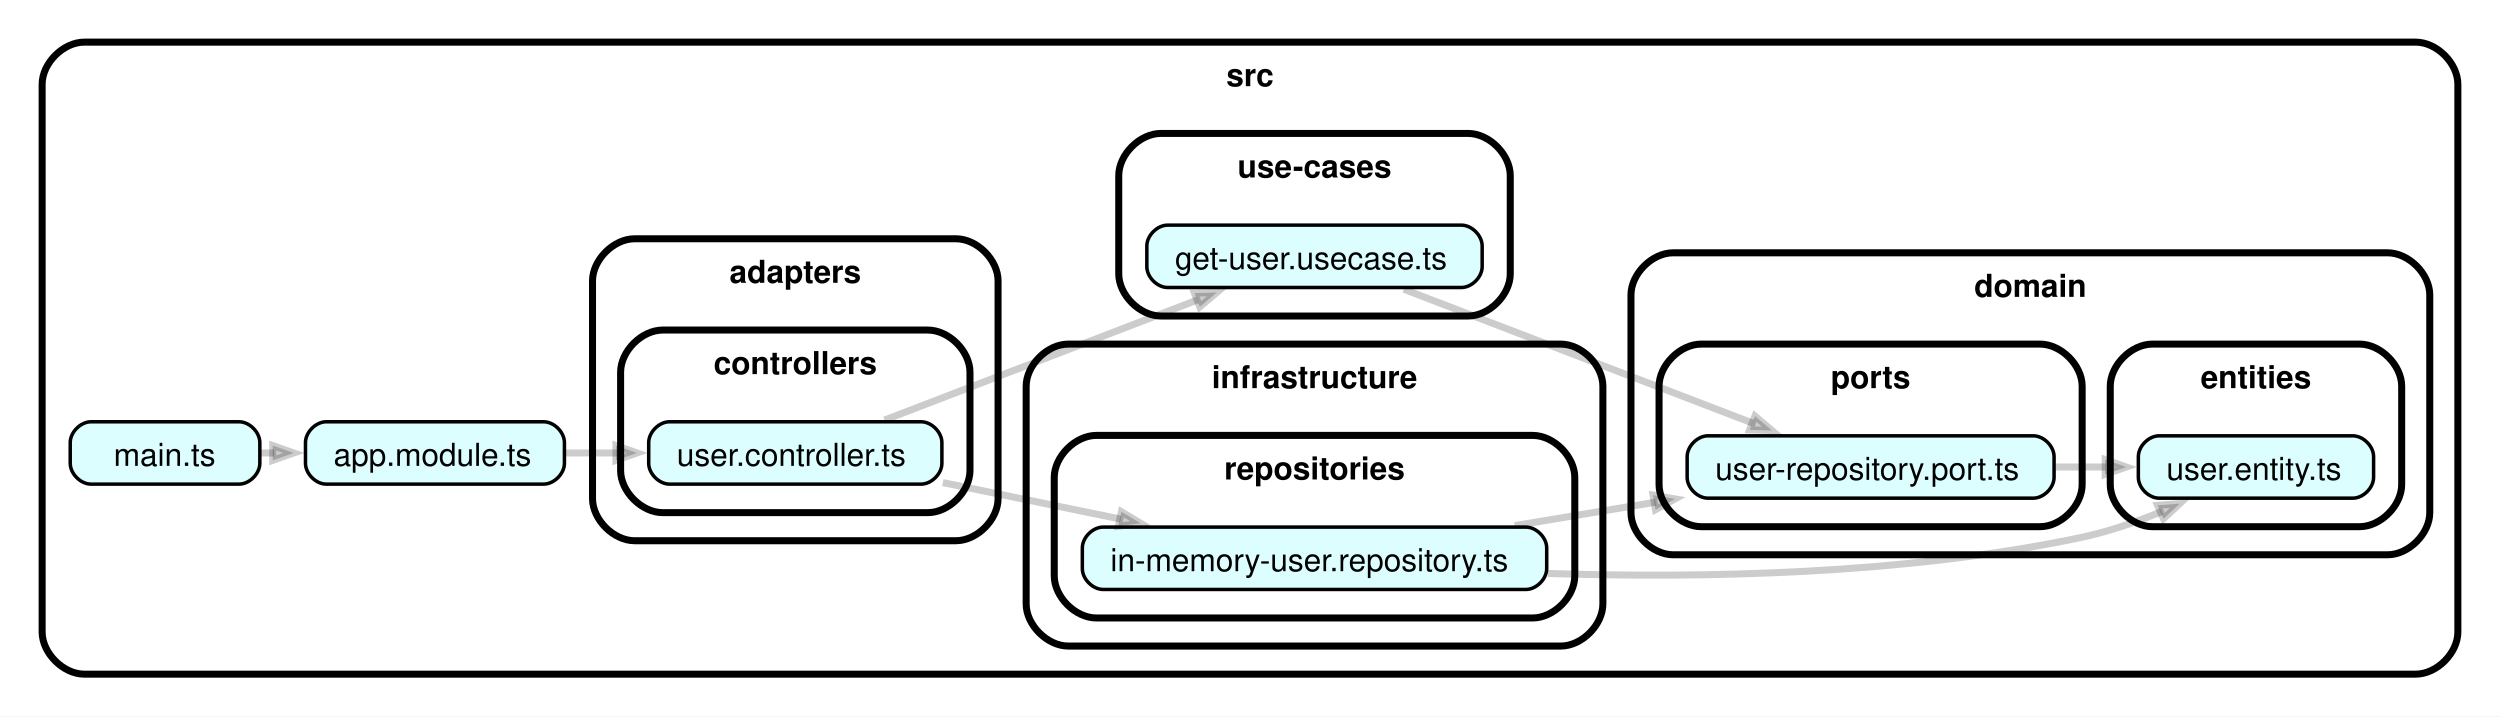
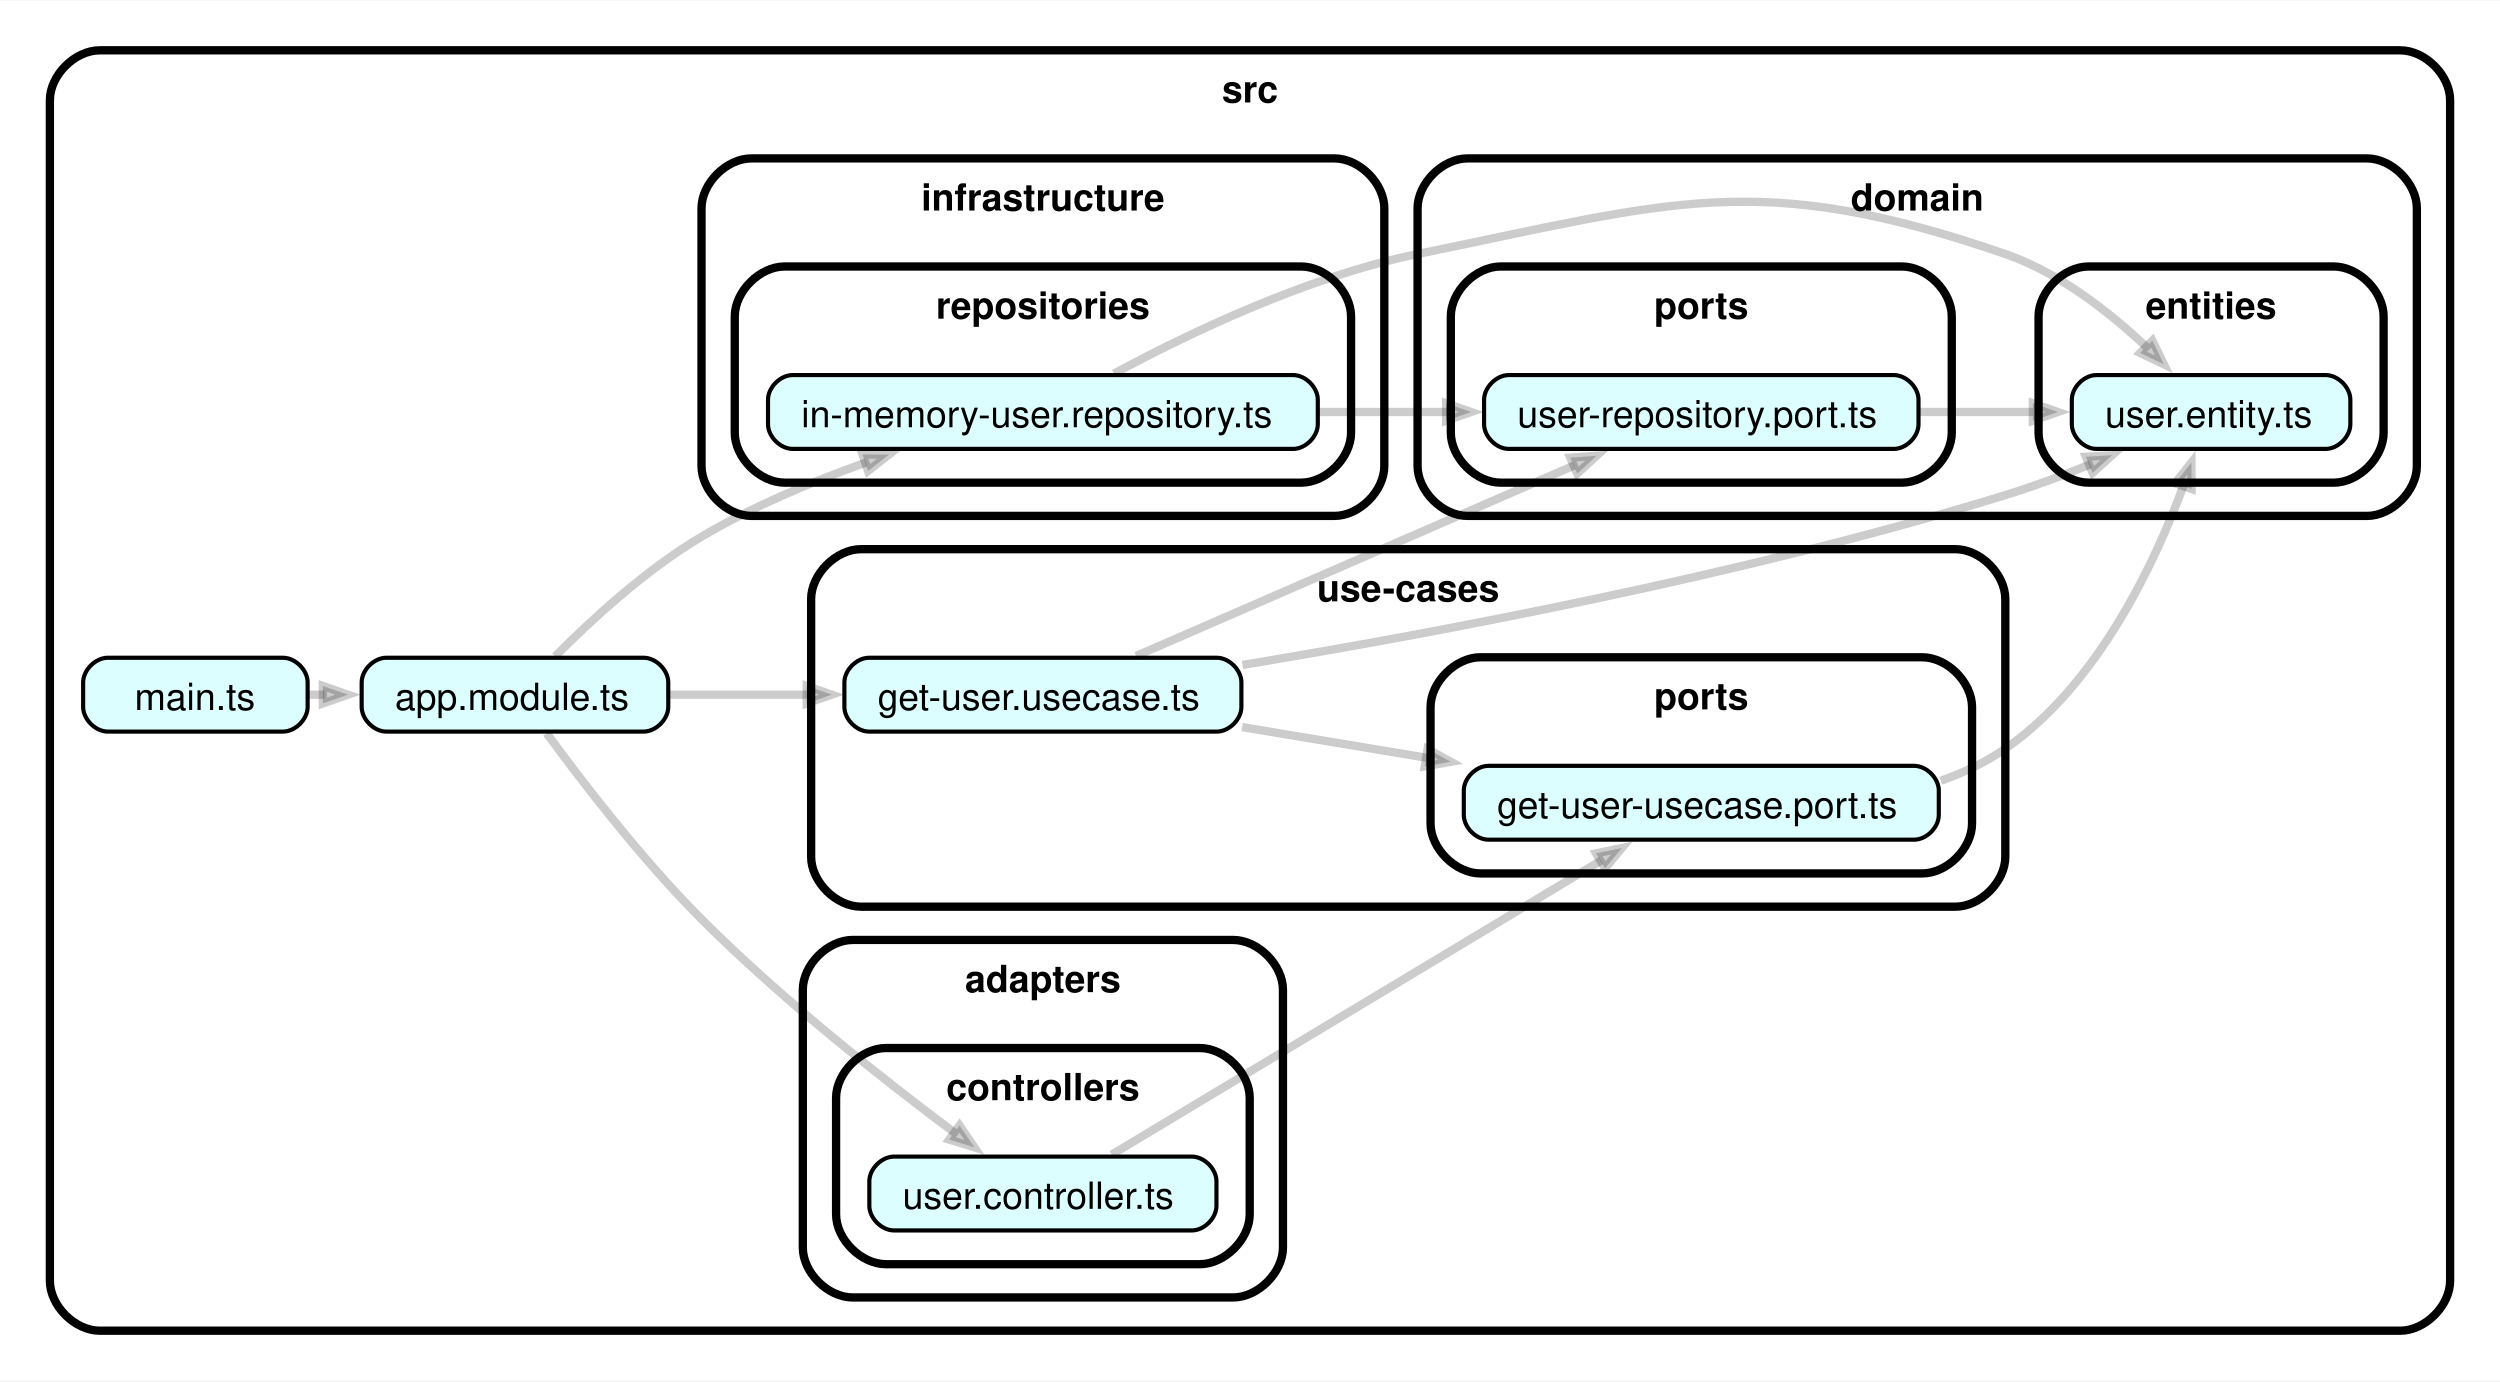
- <svg xmlns="http://www.w3.org/2000/svg" xmlns:xlink="http://www.w3.org/1999/xlink" width="712pt" height="204pt" viewBox="0.00 0.00 712.00 204.00">
-   <g id="graph0" class="graph" transform="scale(1 1) rotate(0) translate(4 200)">
-     <polygon fill="white" stroke="none" points="-4,4 -4,-200 708,-200 708,4 -4,4" />
+ <svg xmlns="http://www.w3.org/2000/svg" xmlns:xlink="http://www.w3.org/1999/xlink" width="601pt" height="332pt" viewBox="0.00 0.00 601.38 332.00">
+   <g id="graph0" class="graph" transform="scale(1 1) rotate(0) translate(4 328)">
+     <polygon fill="white" stroke="none" points="-4,4 -4,-328 597.38,-328 597.38,4 -4,4" />
    <g id="clust1" class="cluster">
-       <path fill="#ffffff" stroke="black" stroke-width="2" d="M20,-8C20,-8 684,-8 684,-8 690,-8 696,-14 696,-20 696,-20 696,-176 696,-176 696,-182 690,-188 684,-188 684,-188 20,-188 20,-188 14,-188 8,-182 8,-176 8,-176 8,-20 8,-20 8,-14 14,-8 20,-8" />
-       <text text-anchor="middle" x="352" y="-175.45" font-family="Helvetica,sans-Serif" font-weight="bold" font-size="9.00">src</text>
+       <path fill="#ffffff" stroke="black" stroke-width="2" d="M20,-8C20,-8 573.38,-8 573.38,-8 579.38,-8 585.38,-14 585.38,-20 585.38,-20 585.38,-304 585.38,-304 585.38,-310 579.38,-316 573.38,-316 573.38,-316 20,-316 20,-316 14,-316 8,-310 8,-304 8,-304 8,-20 8,-20 8,-14 14,-8 20,-8" />
+       <text text-anchor="middle" x="296.69" y="-303.45" font-family="Helvetica,sans-Serif" font-weight="bold" font-size="9.00">src</text>
    </g>
    <g id="clust2" class="cluster">
-       <path fill="#ffffff" stroke="black" stroke-width="2" d="M176.75,-46C176.75,-46 268.25,-46 268.25,-46 274.25,-46 280.25,-52 280.25,-58 280.25,-58 280.25,-120 280.25,-120 280.25,-126 274.25,-132 268.25,-132 268.25,-132 176.75,-132 176.75,-132 170.75,-132 164.75,-126 164.75,-120 164.75,-120 164.75,-58 164.75,-58 164.75,-52 170.75,-46 176.75,-46" />
-       <text text-anchor="middle" x="222.5" y="-119.45" font-family="Helvetica,sans-Serif" font-weight="bold" font-size="9.00">adapters</text>
+       <path fill="#ffffff" stroke="black" stroke-width="2" d="M201.12,-16C201.12,-16 292.62,-16 292.62,-16 298.62,-16 304.62,-22 304.62,-28 304.62,-28 304.62,-90 304.62,-90 304.62,-96 298.62,-102 292.62,-102 292.62,-102 201.12,-102 201.12,-102 195.12,-102 189.12,-96 189.12,-90 189.12,-90 189.12,-28 189.12,-28 189.12,-22 195.12,-16 201.12,-16" />
+       <text text-anchor="middle" x="246.88" y="-89.45" font-family="Helvetica,sans-Serif" font-weight="bold" font-size="9.00">adapters</text>
    </g>
    <g id="clust3" class="cluster">
-       <path fill="#ffffff" stroke="black" stroke-width="2" d="M184.75,-54C184.75,-54 260.25,-54 260.25,-54 266.25,-54 272.25,-60 272.25,-66 272.25,-66 272.25,-94 272.25,-94 272.25,-100 266.25,-106 260.25,-106 260.25,-106 184.75,-106 184.75,-106 178.75,-106 172.75,-100 172.75,-94 172.75,-94 172.75,-66 172.75,-66 172.75,-60 178.75,-54 184.75,-54" />
-       <text text-anchor="middle" x="222.5" y="-93.45" font-family="Helvetica,sans-Serif" font-weight="bold" font-size="9.00">controllers</text>
+       <path fill="#ffffff" stroke="black" stroke-width="2" d="M209.12,-24C209.12,-24 284.62,-24 284.62,-24 290.62,-24 296.62,-30 296.62,-36 296.62,-36 296.62,-64 296.62,-64 296.62,-70 290.62,-76 284.62,-76 284.62,-76 209.12,-76 209.12,-76 203.12,-76 197.12,-70 197.12,-64 197.12,-64 197.12,-36 197.12,-36 197.12,-30 203.12,-24 209.12,-24" />
+       <text text-anchor="middle" x="246.88" y="-63.45" font-family="Helvetica,sans-Serif" font-weight="bold" font-size="9.00">controllers</text>
    </g>
    <g id="clust4" class="cluster">
-       <path fill="#ffffff" stroke="black" stroke-width="2" d="M472.5,-42C472.5,-42 676,-42 676,-42 682,-42 688,-48 688,-54 688,-54 688,-116 688,-116 688,-122 682,-128 676,-128 676,-128 472.5,-128 472.5,-128 466.5,-128 460.5,-122 460.5,-116 460.5,-116 460.5,-54 460.5,-54 460.5,-48 466.5,-42 472.5,-42" />
-       <text text-anchor="middle" x="574.25" y="-115.45" font-family="Helvetica,sans-Serif" font-weight="bold" font-size="9.00">domain</text>
+       <path fill="#ffffff" stroke="black" stroke-width="2" d="M349,-204C349,-204 565.38,-204 565.38,-204 571.38,-204 577.38,-210 577.38,-216 577.38,-216 577.38,-278 577.38,-278 577.38,-284 571.38,-290 565.38,-290 565.38,-290 349,-290 349,-290 343,-290 337,-284 337,-278 337,-278 337,-216 337,-216 337,-210 343,-204 349,-204" />
+       <text text-anchor="middle" x="457.19" y="-277.45" font-family="Helvetica,sans-Serif" font-weight="bold" font-size="9.00">domain</text>
    </g>
    <g id="clust5" class="cluster">
-       <path fill="#ffffff" stroke="black" stroke-width="2" d="M609,-50C609,-50 668,-50 668,-50 674,-50 680,-56 680,-62 680,-62 680,-90 680,-90 680,-96 674,-102 668,-102 668,-102 609,-102 609,-102 603,-102 597,-96 597,-90 597,-90 597,-62 597,-62 597,-56 603,-50 609,-50" />
-       <text text-anchor="middle" x="638.5" y="-89.45" font-family="Helvetica,sans-Serif" font-weight="bold" font-size="9.00">entities</text>
+       <path fill="#ffffff" stroke="black" stroke-width="2" d="M498.38,-212C498.38,-212 557.38,-212 557.38,-212 563.38,-212 569.38,-218 569.38,-224 569.38,-224 569.38,-252 569.38,-252 569.38,-258 563.38,-264 557.38,-264 557.38,-264 498.38,-264 498.38,-264 492.38,-264 486.38,-258 486.38,-252 486.38,-252 486.38,-224 486.38,-224 486.38,-218 492.38,-212 498.38,-212" />
+       <text text-anchor="middle" x="527.88" y="-251.45" font-family="Helvetica,sans-Serif" font-weight="bold" font-size="9.00">entities</text>
    </g>
    <g id="clust6" class="cluster">
-       <path fill="#ffffff" stroke="black" stroke-width="2" d="M480.5,-50C480.5,-50 577,-50 577,-50 583,-50 589,-56 589,-62 589,-62 589,-90 589,-90 589,-96 583,-102 577,-102 577,-102 480.5,-102 480.5,-102 474.5,-102 468.5,-96 468.5,-90 468.5,-90 468.5,-62 468.5,-62 468.5,-56 474.5,-50 480.5,-50" />
-       <text text-anchor="middle" x="528.75" y="-89.45" font-family="Helvetica,sans-Serif" font-weight="bold" font-size="9.00">ports</text>
+       <path fill="#ffffff" stroke="black" stroke-width="2" d="M357,-212C357,-212 453.5,-212 453.5,-212 459.5,-212 465.5,-218 465.5,-224 465.5,-224 465.5,-252 465.5,-252 465.5,-258 459.5,-264 453.5,-264 453.5,-264 357,-264 357,-264 351,-264 345,-258 345,-252 345,-252 345,-224 345,-224 345,-218 351,-212 357,-212" />
+       <text text-anchor="middle" x="405.25" y="-251.45" font-family="Helvetica,sans-Serif" font-weight="bold" font-size="9.00">ports</text>
    </g>
    <g id="clust7" class="cluster">
-       <path fill="#ffffff" stroke="black" stroke-width="2" d="M300.25,-16C300.25,-16 440.5,-16 440.5,-16 446.5,-16 452.5,-22 452.5,-28 452.5,-28 452.5,-90 452.5,-90 452.5,-96 446.5,-102 440.5,-102 440.5,-102 300.25,-102 300.25,-102 294.25,-102 288.25,-96 288.25,-90 288.25,-90 288.25,-28 288.25,-28 288.25,-22 294.25,-16 300.25,-16" />
-       <text text-anchor="middle" x="370.38" y="-89.45" font-family="Helvetica,sans-Serif" font-weight="bold" font-size="9.00">infrastructure</text>
+       <path fill="#ffffff" stroke="black" stroke-width="2" d="M176.75,-204C176.75,-204 317,-204 317,-204 323,-204 329,-210 329,-216 329,-216 329,-278 329,-278 329,-284 323,-290 317,-290 317,-290 176.75,-290 176.75,-290 170.75,-290 164.75,-284 164.75,-278 164.75,-278 164.75,-216 164.75,-216 164.75,-210 170.75,-204 176.75,-204" />
+       <text text-anchor="middle" x="246.88" y="-277.45" font-family="Helvetica,sans-Serif" font-weight="bold" font-size="9.00">infrastructure</text>
    </g>
    <g id="clust8" class="cluster">
-       <path fill="#ffffff" stroke="black" stroke-width="2" d="M308.25,-24C308.25,-24 432.5,-24 432.5,-24 438.5,-24 444.5,-30 444.5,-36 444.5,-36 444.5,-64 444.5,-64 444.5,-70 438.5,-76 432.5,-76 432.5,-76 308.25,-76 308.25,-76 302.25,-76 296.25,-70 296.25,-64 296.25,-64 296.25,-36 296.25,-36 296.25,-30 302.25,-24 308.25,-24" />
-       <text text-anchor="middle" x="370.38" y="-63.45" font-family="Helvetica,sans-Serif" font-weight="bold" font-size="9.00">repositories</text>
+       <path fill="#ffffff" stroke="black" stroke-width="2" d="M184.75,-212C184.75,-212 309,-212 309,-212 315,-212 321,-218 321,-224 321,-224 321,-252 321,-252 321,-258 315,-264 309,-264 309,-264 184.75,-264 184.75,-264 178.75,-264 172.75,-258 172.75,-252 172.75,-252 172.75,-224 172.75,-224 172.75,-218 178.75,-212 184.75,-212" />
+       <text text-anchor="middle" x="246.88" y="-251.45" font-family="Helvetica,sans-Serif" font-weight="bold" font-size="9.00">repositories</text>
    </g>
    <g id="clust9" class="cluster">
-       <path fill="#ffffff" stroke="black" stroke-width="2" d="M326.62,-110C326.62,-110 414.12,-110 414.12,-110 420.12,-110 426.12,-116 426.12,-122 426.12,-122 426.12,-150 426.12,-150 426.12,-156 420.12,-162 414.12,-162 414.12,-162 326.62,-162 326.62,-162 320.62,-162 314.62,-156 314.62,-150 314.62,-150 314.62,-122 314.62,-122 314.62,-116 320.62,-110 326.62,-110" />
-       <text text-anchor="middle" x="370.38" y="-149.45" font-family="Helvetica,sans-Serif" font-weight="bold" font-size="9.00">use-cases</text>
+       <path fill="#ffffff" stroke="black" stroke-width="2" d="M203.12,-110C203.12,-110 466.38,-110 466.38,-110 472.38,-110 478.38,-116 478.38,-122 478.38,-122 478.38,-184 478.38,-184 478.38,-190 472.38,-196 466.38,-196 466.38,-196 203.12,-196 203.12,-196 197.12,-196 191.12,-190 191.12,-184 191.12,-184 191.12,-122 191.12,-122 191.12,-116 197.12,-110 203.12,-110" />
+       <text text-anchor="middle" x="334.75" y="-183.45" font-family="Helvetica,sans-Serif" font-weight="bold" font-size="9.00">use-cases</text>
+     </g>
+     <g id="clust10" class="cluster">
+       <path fill="#ffffff" stroke="black" stroke-width="2" d="M352.12,-118C352.12,-118 458.38,-118 458.38,-118 464.38,-118 470.38,-124 470.38,-130 470.38,-130 470.38,-158 470.38,-158 470.38,-164 464.38,-170 458.38,-170 458.38,-170 352.12,-170 352.12,-170 346.12,-170 340.12,-164 340.12,-158 340.12,-158 340.12,-130 340.12,-130 340.12,-124 346.12,-118 352.12,-118" />
+       <text text-anchor="middle" x="405.25" y="-157.45" font-family="Helvetica,sans-Serif" font-weight="bold" font-size="9.00">ports</text>
    </g>
    <g id="node1" class="node">
      <g id="a_node1">
        <a xlink:href="src/adapters/controllers/user.controller.ts" xlink:title="user.controller.ts">
-           <path fill="#ddfeff" stroke="black" d="M258.33,-79.88C258.33,-79.88 186.67,-79.88 186.67,-79.88 183.71,-79.88 180.75,-76.92 180.75,-73.96 180.75,-73.96 180.75,-68.04 180.75,-68.04 180.75,-65.08 183.71,-62.12 186.67,-62.12 186.67,-62.12 258.33,-62.12 258.33,-62.12 261.29,-62.12 264.25,-65.08 264.25,-68.04 264.25,-68.04 264.25,-73.96 264.25,-73.96 264.25,-76.92 261.29,-79.88 258.33,-79.88" />
-           <text text-anchor="start" x="188.75" y="-67.33" font-family="Helvetica,sans-Serif" font-size="9.00">user.controller.ts</text>
+           <path fill="#ddfeff" stroke="black" d="M282.71,-49.88C282.71,-49.88 211.04,-49.88 211.04,-49.88 208.08,-49.88 205.12,-46.92 205.12,-43.96 205.12,-43.96 205.12,-38.04 205.12,-38.04 205.12,-35.08 208.08,-32.12 211.04,-32.12 211.04,-32.12 282.71,-32.12 282.71,-32.12 285.67,-32.12 288.62,-35.08 288.62,-38.04 288.62,-38.04 288.62,-43.96 288.62,-43.96 288.62,-46.92 285.67,-49.88 282.71,-49.88" />
+           <text text-anchor="start" x="213.12" y="-37.33" font-family="Helvetica,sans-Serif" font-size="9.00">user.controller.ts</text>
        </a>
      </g>
    </g>
    <g id="node2" class="node">
      <g id="a_node2">
-         <a xlink:href="src/infrastructure/repositories/in-memory-user.repository.ts" xlink:title="in-memory-user.repository.ts">
-           <path fill="#ddfeff" stroke="black" d="M430.58,-49.88C430.58,-49.88 310.17,-49.88 310.17,-49.88 307.21,-49.88 304.25,-46.92 304.25,-43.96 304.25,-43.96 304.25,-38.04 304.25,-38.04 304.25,-35.08 307.21,-32.12 310.17,-32.12 310.17,-32.12 430.58,-32.12 430.58,-32.12 433.54,-32.12 436.5,-35.08 436.5,-38.04 436.5,-38.04 436.5,-43.96 436.5,-43.96 436.5,-46.92 433.54,-49.88 430.58,-49.88" />
-           <text text-anchor="start" x="312.25" y="-37.33" font-family="Helvetica,sans-Serif" font-size="9.00">in-memory-user.repository.ts</text>
+         <a xlink:href="src/use-cases/ports/get-user-usecase.port.ts" xlink:title="get-user-usecase.port.ts">
+           <path fill="#ddfeff" stroke="black" d="M456.46,-143.88C456.46,-143.88 354.04,-143.88 354.04,-143.88 351.08,-143.88 348.12,-140.92 348.12,-137.96 348.12,-137.96 348.12,-132.04 348.12,-132.04 348.12,-129.08 351.08,-126.12 354.04,-126.12 354.04,-126.12 456.46,-126.12 456.46,-126.12 459.42,-126.12 462.38,-129.08 462.38,-132.04 462.38,-132.04 462.38,-137.96 462.38,-137.96 462.38,-140.92 459.42,-143.88 456.46,-143.88" />
+           <text text-anchor="start" x="356.12" y="-131.32" font-family="Helvetica,sans-Serif" font-size="9.00">get-user-usecase.port.ts</text>
        </a>
      </g>
    </g>
    <g id="edge1" class="edge">
-       <path fill="none" stroke="#000000" stroke-width="2" stroke-opacity="0.2" d="M264.52,-62.56C280.24,-59.33 298.42,-55.59 315.18,-52.15" />
-       <polygon fill="#000000" fill-opacity="0.2" stroke="#000000" stroke-width="2" stroke-opacity="0.2" points="315.37,-54.25 320.83,-50.98 314.53,-50.14 315.37,-54.25" />
+       <path fill="none" stroke="#000000" stroke-width="2" stroke-opacity="0.2" d="M263.44,-50.36C291.07,-66.97 348.82,-101.68 381.12,-121.09" />
+       <polygon fill="#000000" fill-opacity="0.2" stroke="#000000" stroke-width="2" stroke-opacity="0.2" points="379.93,-122.83 386.15,-124.12 382.09,-119.23 379.93,-122.83" />
+     </g>
+     <g id="node6" class="node">
+       <g id="a_node6">
+         <a xlink:href="src/domain/entities/user.entity.ts" xlink:title="user.entity.ts">
+           <path fill="#ddfeff" stroke="black" d="M555.46,-237.88C555.46,-237.88 500.29,-237.88 500.29,-237.88 497.33,-237.88 494.38,-234.92 494.38,-231.96 494.38,-231.96 494.38,-226.04 494.38,-226.04 494.38,-223.08 497.33,-220.12 500.29,-220.12 500.29,-220.12 555.46,-220.12 555.46,-220.12 558.42,-220.12 561.38,-223.08 561.38,-226.04 561.38,-226.04 561.38,-231.96 561.38,-231.96 561.38,-234.92 558.42,-237.88 555.46,-237.88" />
+           <text text-anchor="start" x="502.38" y="-225.32" font-family="Helvetica,sans-Serif" font-size="9.00">user.entity.ts</text>
+         </a>
+       </g>
+     </g>
+     <g id="edge12" class="edge">
+       <path fill="none" stroke="#000000" stroke-width="2" stroke-opacity="0.2" d="M462.87,-140.3C468.38,-142.23 473.67,-144.74 478.38,-148 500.62,-163.38 514.34,-192.58 521.28,-211.4" />
+       <polygon fill="#000000" fill-opacity="0.2" stroke="#000000" stroke-width="2" stroke-opacity="0.2" points="519.21,-211.85 523.16,-216.84 523.18,-210.48 519.21,-211.85" />
    </g>
    <g id="node3" class="node">
      <g id="a_node3">
-         <a xlink:href="src/use-cases/get-user.usecase.ts" xlink:title="get-user.usecase.ts">
-           <path fill="#ddfeff" stroke="black" d="M412.21,-135.88C412.21,-135.88 328.54,-135.88 328.54,-135.88 325.58,-135.88 322.62,-132.92 322.62,-129.96 322.62,-129.96 322.62,-124.04 322.62,-124.04 322.62,-121.08 325.58,-118.12 328.54,-118.12 328.54,-118.12 412.21,-118.12 412.21,-118.12 415.17,-118.12 418.12,-121.08 418.12,-124.04 418.12,-124.04 418.12,-129.96 418.12,-129.96 418.12,-132.92 415.17,-135.88 412.21,-135.88" />
-           <text text-anchor="start" x="330.62" y="-123.33" font-family="Helvetica,sans-Serif" font-size="9.00">get-user.usecase.ts</text>
+         <a xlink:href="src/app.module.ts" xlink:title="app.module.ts">
+           <path fill="#ddfeff" stroke="black" d="M150.83,-169.88C150.83,-169.88 88.92,-169.88 88.92,-169.88 85.96,-169.88 83,-166.92 83,-163.96 83,-163.96 83,-158.04 83,-158.04 83,-155.08 85.96,-152.12 88.92,-152.12 88.92,-152.12 150.83,-152.12 150.83,-152.12 153.79,-152.12 156.75,-155.08 156.75,-158.04 156.75,-158.04 156.75,-163.96 156.75,-163.96 156.75,-166.92 153.79,-169.88 150.83,-169.88" />
+           <text text-anchor="start" x="91" y="-157.32" font-family="Helvetica,sans-Serif" font-size="9.00">app.module.ts</text>
        </a>
      </g>
    </g>
    <g id="edge2" class="edge">
-       <path fill="none" stroke="#000000" stroke-width="2" stroke-opacity="0.2" d="M247.92,-80.37C272.36,-89.76 310.11,-104.25 337.03,-114.58" />
-       <polygon fill="#000000" fill-opacity="0.2" stroke="#000000" stroke-width="2" stroke-opacity="0.2" points="336.18,-116.51 342.54,-116.7 337.69,-112.59 336.18,-116.51" />
-     </g>
-     <g id="node5" class="node">
-       <g id="a_node5">
-         <a xlink:href="src/domain/entities/user.entity.ts" xlink:title="user.entity.ts">
-           <path fill="#ddfeff" stroke="black" d="M666.08,-75.88C666.08,-75.88 610.92,-75.88 610.92,-75.88 607.96,-75.88 605,-72.92 605,-69.96 605,-69.96 605,-64.04 605,-64.04 605,-61.08 607.96,-58.12 610.92,-58.12 610.92,-58.12 666.08,-58.12 666.08,-58.12 669.04,-58.12 672,-61.08 672,-64.04 672,-64.04 672,-69.96 672,-69.96 672,-72.92 669.04,-75.88 666.08,-75.88" />
-           <text text-anchor="start" x="613" y="-63.33" font-family="Helvetica,sans-Serif" font-size="9.00">user.entity.ts</text>
-         </a>
-       </g>
-     </g>
-     <g id="edge5" class="edge">
-       <path fill="none" stroke="#000000" stroke-width="2" stroke-opacity="0.2" d="M436.86,-36.68C480.44,-35.29 538.72,-36.32 589,-47 596.56,-48.61 604.43,-51.34 611.58,-54.28" />
-       <polygon fill="#000000" fill-opacity="0.2" stroke="#000000" stroke-width="2" stroke-opacity="0.2" points="610.47,-56.09 616.8,-56.57 612.15,-52.24 610.47,-56.09" />
-     </g>
-     <g id="node6" class="node">
-       <g id="a_node6">
-         <a xlink:href="src/domain/ports/user-repository.port.ts" xlink:title="user-repository.port.ts">
-           <path fill="#ddfeff" stroke="black" d="M575.08,-75.88C575.08,-75.88 482.42,-75.88 482.42,-75.88 479.46,-75.88 476.5,-72.92 476.5,-69.96 476.5,-69.96 476.5,-64.04 476.5,-64.04 476.5,-61.08 479.46,-58.12 482.42,-58.12 482.42,-58.12 575.08,-58.12 575.08,-58.12 578.04,-58.12 581,-61.08 581,-64.04 581,-64.04 581,-69.96 581,-69.96 581,-72.92 578.04,-75.88 575.08,-75.88" />
-           <text text-anchor="start" x="484.5" y="-63.33" font-family="Helvetica,sans-Serif" font-size="9.00">user-repository.port.ts</text>
-         </a>
-       </g>
-     </g>
-     <g id="edge6" class="edge">
-       <path fill="none" stroke="#000000" stroke-width="2" stroke-opacity="0.2" d="M427.39,-50.31C440.4,-52.48 454.31,-54.79 467.49,-56.98" />
-       <polygon fill="#000000" fill-opacity="0.2" stroke="#000000" stroke-width="2" stroke-opacity="0.2" points="466.79,-58.99 473.05,-57.91 467.48,-54.85 466.79,-58.99" />
-     </g>
-     <g id="edge8" class="edge">
-       <path fill="none" stroke="#000000" stroke-width="2" stroke-opacity="0.2" d="M395.81,-117.62C422.55,-107.37 465.54,-90.87 495.14,-79.51" />
-       <polygon fill="#000000" fill-opacity="0.2" stroke="#000000" stroke-width="2" stroke-opacity="0.2" points="495.81,-81.5 500.66,-77.39 494.31,-77.58 495.81,-81.5" />
+       <path fill="none" stroke="#000000" stroke-width="2" stroke-opacity="0.2" d="M127.49,-151.73C135.65,-140.57 150.23,-121.53 164.75,-107 184,-87.73 208.55,-68.38 225.58,-55.66" />
+       <polygon fill="#000000" fill-opacity="0.2" stroke="#000000" stroke-width="2" stroke-opacity="0.2" points="226.81,-57.36 230.39,-52.11 224.32,-53.98 226.81,-57.36" />
    </g>
    <g id="node4" class="node">
      <g id="a_node4">
-         <a xlink:href="src/app.module.ts" xlink:title="app.module.ts">
-           <path fill="#ddfeff" stroke="black" d="M150.83,-79.88C150.83,-79.88 88.92,-79.88 88.92,-79.88 85.96,-79.88 83,-76.92 83,-73.96 83,-73.96 83,-68.04 83,-68.04 83,-65.08 85.96,-62.12 88.92,-62.12 88.92,-62.12 150.83,-62.12 150.83,-62.12 153.79,-62.12 156.75,-65.08 156.75,-68.04 156.75,-68.04 156.75,-73.96 156.75,-73.96 156.75,-76.92 153.79,-79.88 150.83,-79.88" />
-           <text text-anchor="start" x="91" y="-67.33" font-family="Helvetica,sans-Serif" font-size="9.00">app.module.ts</text>
+         <a xlink:href="src/infrastructure/repositories/in-memory-user.repository.ts" xlink:title="in-memory-user.repository.ts">
+           <path fill="#ddfeff" stroke="black" d="M307.08,-237.88C307.08,-237.88 186.67,-237.88 186.67,-237.88 183.71,-237.88 180.75,-234.92 180.75,-231.96 180.75,-231.96 180.75,-226.04 180.75,-226.04 180.75,-223.08 183.71,-220.12 186.67,-220.12 186.67,-220.12 307.08,-220.12 307.08,-220.12 310.04,-220.12 313,-223.08 313,-226.04 313,-226.04 313,-231.96 313,-231.96 313,-234.92 310.04,-237.88 307.08,-237.88" />
+           <text text-anchor="start" x="188.75" y="-225.32" font-family="Helvetica,sans-Serif" font-size="9.00">in-memory-user.repository.ts</text>
        </a>
      </g>
    </g>
    <g id="edge3" class="edge">
-       <path fill="none" stroke="#000000" stroke-width="2" stroke-opacity="0.2" d="M157.2,-71C161.92,-71 166.81,-71 171.7,-71" />
-       <polygon fill="#000000" fill-opacity="0.2" stroke="#000000" stroke-width="2" stroke-opacity="0.2" points="171.42,-73.1 177.42,-71 171.42,-68.9 171.42,-73.1" />
+       <path fill="none" stroke="#000000" stroke-width="2" stroke-opacity="0.2" d="M129.53,-170.2C137.89,-178.64 151.22,-191 164.75,-199 176.94,-206.21 191.17,-212.18 204.27,-216.84" />
+       <polygon fill="#000000" fill-opacity="0.2" stroke="#000000" stroke-width="2" stroke-opacity="0.2" points="203.46,-218.79 209.82,-218.74 204.82,-214.81 203.46,-218.79" />
+     </g>
+     <g id="node5" class="node">
+       <g id="a_node5">
+         <a xlink:href="src/use-cases/get-user.usecase.ts" xlink:title="get-user.usecase.ts">
+           <path fill="#ddfeff" stroke="black" d="M288.71,-169.88C288.71,-169.88 205.04,-169.88 205.04,-169.88 202.08,-169.88 199.12,-166.92 199.12,-163.96 199.12,-163.96 199.12,-158.04 199.12,-158.04 199.12,-155.08 202.08,-152.12 205.04,-152.12 205.04,-152.12 288.71,-152.12 288.71,-152.12 291.67,-152.12 294.62,-155.08 294.62,-158.04 294.62,-158.04 294.62,-163.96 294.62,-163.96 294.62,-166.92 291.67,-169.88 288.71,-169.88" />
+           <text text-anchor="start" x="207.12" y="-157.32" font-family="Helvetica,sans-Serif" font-size="9.00">get-user.usecase.ts</text>
+         </a>
+       </g>
    </g>
    <g id="edge4" class="edge">
-       <path fill="none" stroke="#000000" stroke-width="2" stroke-opacity="0.2" d="M581.42,-67C586.22,-67 591.05,-67 595.75,-67" />
-       <polygon fill="#000000" fill-opacity="0.2" stroke="#000000" stroke-width="2" stroke-opacity="0.2" points="595.56,-69.1 601.56,-67 595.56,-64.9 595.56,-69.1" />
+       <path fill="none" stroke="#000000" stroke-width="2" stroke-opacity="0.2" d="M157.03,-161C167.38,-161 178.92,-161 190.16,-161" />
+       <polygon fill="#000000" fill-opacity="0.2" stroke="#000000" stroke-width="2" stroke-opacity="0.2" points="190.06,-163.1 196.06,-161 190.06,-158.9 190.06,-163.1" />
+     </g>
+     <g id="edge6" class="edge">
+       <path fill="none" stroke="#000000" stroke-width="2" stroke-opacity="0.2" d="M263.98,-238.23C281.35,-247.61 310.14,-261.51 337,-267 398.56,-279.58 418.98,-287.5 478.38,-267 491.3,-262.54 503.41,-253.06 512.3,-244.68" />
+       <polygon fill="#000000" fill-opacity="0.2" stroke="#000000" stroke-width="2" stroke-opacity="0.2" points="513.77,-246.18 516.54,-240.46 510.81,-243.2 513.77,-246.18" />
    </g>
    <g id="node7" class="node">
      <g id="a_node7">
-         <a xlink:href="src/main.ts" xlink:title="main.ts">
-           <path fill="#ddfeff" stroke="black" d="M64.08,-79.88C64.08,-79.88 21.92,-79.88 21.92,-79.88 18.96,-79.88 16,-76.92 16,-73.96 16,-73.96 16,-68.04 16,-68.04 16,-65.08 18.96,-62.12 21.92,-62.12 21.92,-62.12 64.08,-62.12 64.08,-62.12 67.04,-62.12 70,-65.08 70,-68.04 70,-68.04 70,-73.96 70,-73.96 70,-76.92 67.04,-79.88 64.08,-79.88" />
-           <text text-anchor="start" x="28.38" y="-67.33" font-family="Helvetica,sans-Serif" font-size="9.00">main.ts</text>
+         <a xlink:href="src/domain/ports/user-repository.port.ts" xlink:title="user-repository.port.ts">
+           <path fill="#ddfeff" stroke="black" d="M451.58,-237.88C451.58,-237.88 358.92,-237.88 358.92,-237.88 355.96,-237.88 353,-234.92 353,-231.96 353,-231.96 353,-226.04 353,-226.04 353,-223.08 355.96,-220.12 358.92,-220.12 358.92,-220.12 451.58,-220.12 451.58,-220.12 454.54,-220.12 457.5,-223.08 457.5,-226.04 457.5,-226.04 457.5,-231.96 457.5,-231.96 457.5,-234.92 454.54,-237.88 451.58,-237.88" />
+           <text text-anchor="start" x="361" y="-225.32" font-family="Helvetica,sans-Serif" font-size="9.00">user-repository.port.ts</text>
        </a>
      </g>
    </g>
    <g id="edge7" class="edge">
-       <path fill="none" stroke="#000000" stroke-width="2" stroke-opacity="0.2" d="M70.19,-71C71.45,-71 72.74,-71 74.03,-71" />
-       <polygon fill="#000000" fill-opacity="0.2" stroke="#000000" stroke-width="2" stroke-opacity="0.2" points="73.67,-73.1 79.67,-71 73.67,-68.9 73.67,-73.1" />
+       <path fill="none" stroke="#000000" stroke-width="2" stroke-opacity="0.2" d="M313.29,-229C323.51,-229 334.04,-229 344.14,-229" />
+       <polygon fill="#000000" fill-opacity="0.2" stroke="#000000" stroke-width="2" stroke-opacity="0.2" points="343.86,-231.1 349.86,-229 343.86,-226.9 343.86,-231.1" />
+     </g>
+     <g id="edge11" class="edge">
+       <path fill="none" stroke="#000000" stroke-width="2" stroke-opacity="0.2" d="M294.79,-153.2C308.78,-150.87 324.37,-148.28 339.29,-145.8" />
+       <polygon fill="#000000" fill-opacity="0.2" stroke="#000000" stroke-width="2" stroke-opacity="0.2" points="339.42,-147.91 345,-144.85 338.74,-143.76 339.42,-147.91" />
+     </g>
+     <g id="edge9" class="edge">
+       <path fill="none" stroke="#000000" stroke-width="2" stroke-opacity="0.2" d="M294.87,-168.15C341.91,-175.93 416.06,-189.84 478.38,-209 485.11,-211.07 492.2,-213.71 498.82,-216.4" />
+       <polygon fill="#000000" fill-opacity="0.2" stroke="#000000" stroke-width="2" stroke-opacity="0.2" points="497.75,-218.23 504.1,-218.61 499.37,-214.35 497.75,-218.23" />
+     </g>
+     <g id="edge10" class="edge">
+       <path fill="none" stroke="#000000" stroke-width="2" stroke-opacity="0.2" d="M269.29,-170.31C296.59,-182.18 343.91,-202.76 374.64,-216.13" />
+       <polygon fill="#000000" fill-opacity="0.2" stroke="#000000" stroke-width="2" stroke-opacity="0.2" points="373.73,-218.02 380.07,-218.48 375.4,-214.17 373.73,-218.02" />
+     </g>
+     <g id="edge5" class="edge">
+       <path fill="none" stroke="#000000" stroke-width="2" stroke-opacity="0.2" d="M457.76,-229C466.88,-229 476.28,-229 485.1,-229" />
+       <polygon fill="#000000" fill-opacity="0.2" stroke="#000000" stroke-width="2" stroke-opacity="0.2" points="485.01,-231.1 491.01,-229 485.01,-226.9 485.01,-231.1" />
+     </g>
+     <g id="node8" class="node">
+       <g id="a_node8">
+         <a xlink:href="src/main.ts" xlink:title="main.ts">
+           <path fill="#ddfeff" stroke="black" d="M64.08,-169.88C64.08,-169.88 21.92,-169.88 21.92,-169.88 18.96,-169.88 16,-166.92 16,-163.96 16,-163.96 16,-158.04 16,-158.04 16,-155.08 18.96,-152.12 21.92,-152.12 21.92,-152.12 64.08,-152.12 64.08,-152.12 67.04,-152.12 70,-155.08 70,-158.04 70,-158.04 70,-163.96 70,-163.96 70,-166.92 67.04,-169.88 64.08,-169.88" />
+           <text text-anchor="start" x="28.38" y="-157.32" font-family="Helvetica,sans-Serif" font-size="9.00">main.ts</text>
+         </a>
+       </g>
+     </g>
+     <g id="edge8" class="edge">
+       <path fill="none" stroke="#000000" stroke-width="2" stroke-opacity="0.2" d="M70.19,-161C71.45,-161 72.74,-161 74.03,-161" />
+       <polygon fill="#000000" fill-opacity="0.2" stroke="#000000" stroke-width="2" stroke-opacity="0.2" points="73.67,-163.1 79.67,-161 73.67,-158.9 73.67,-163.1" />
    </g>
  </g>
</svg>
